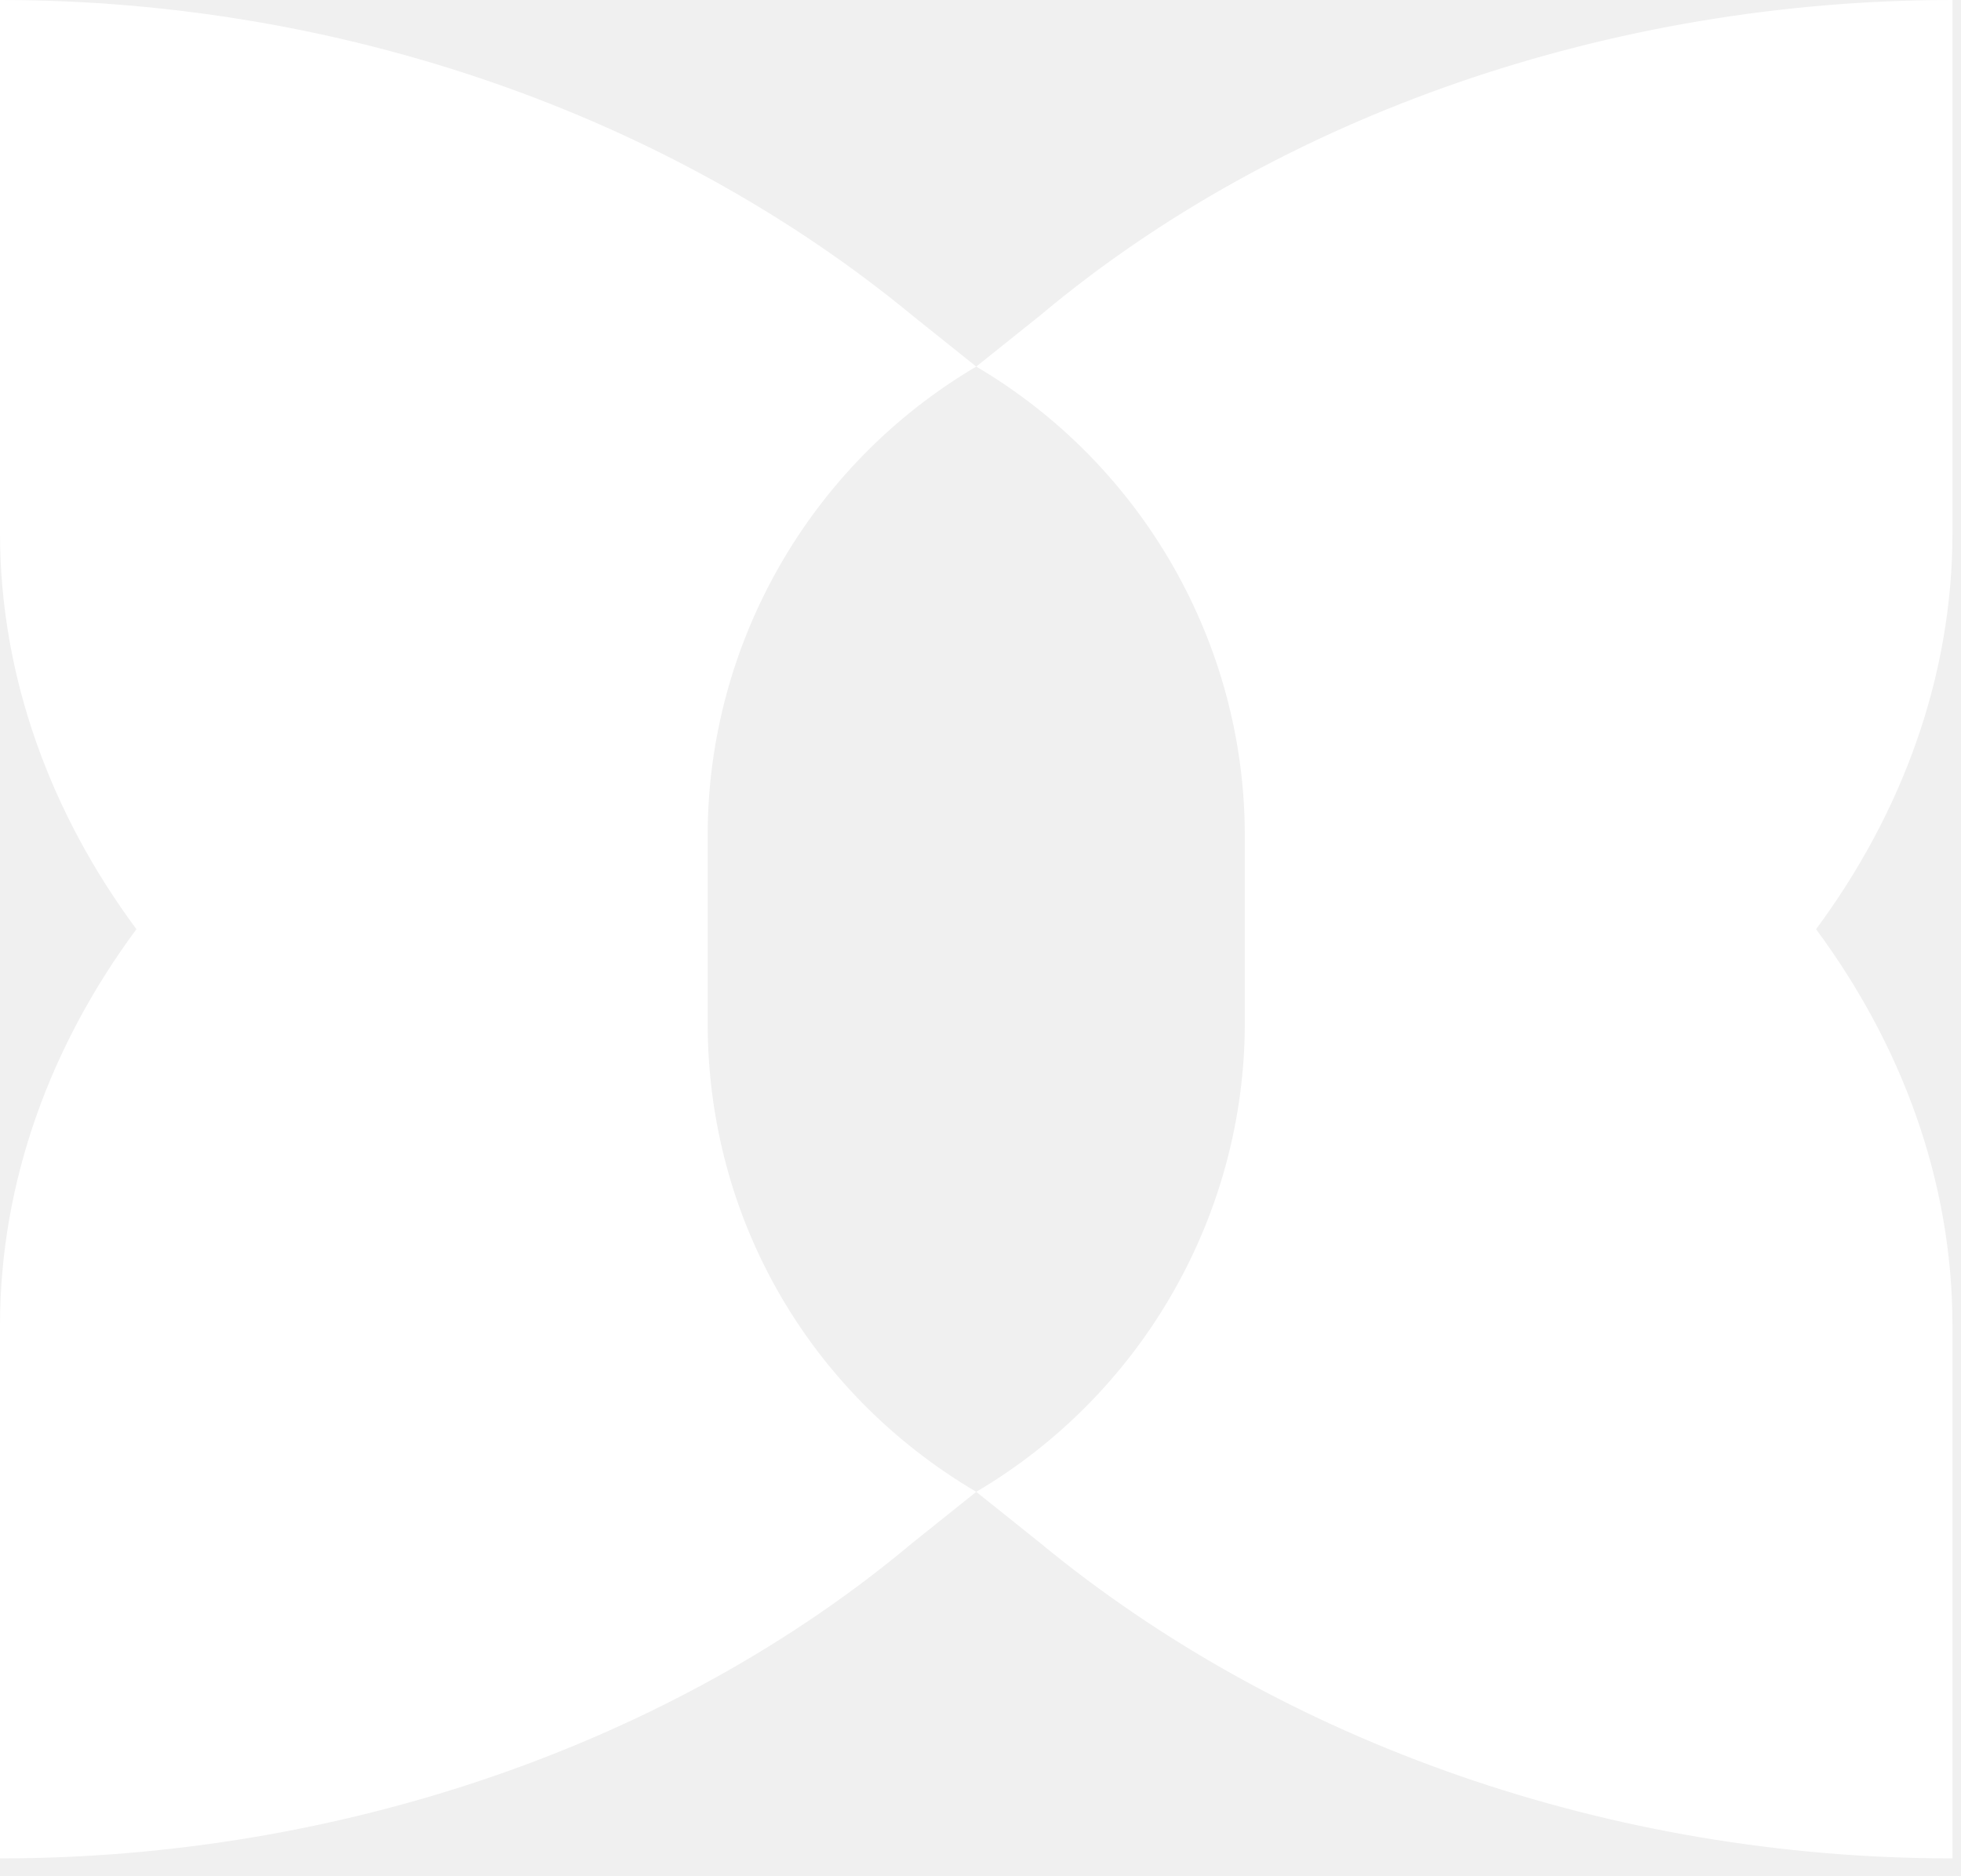
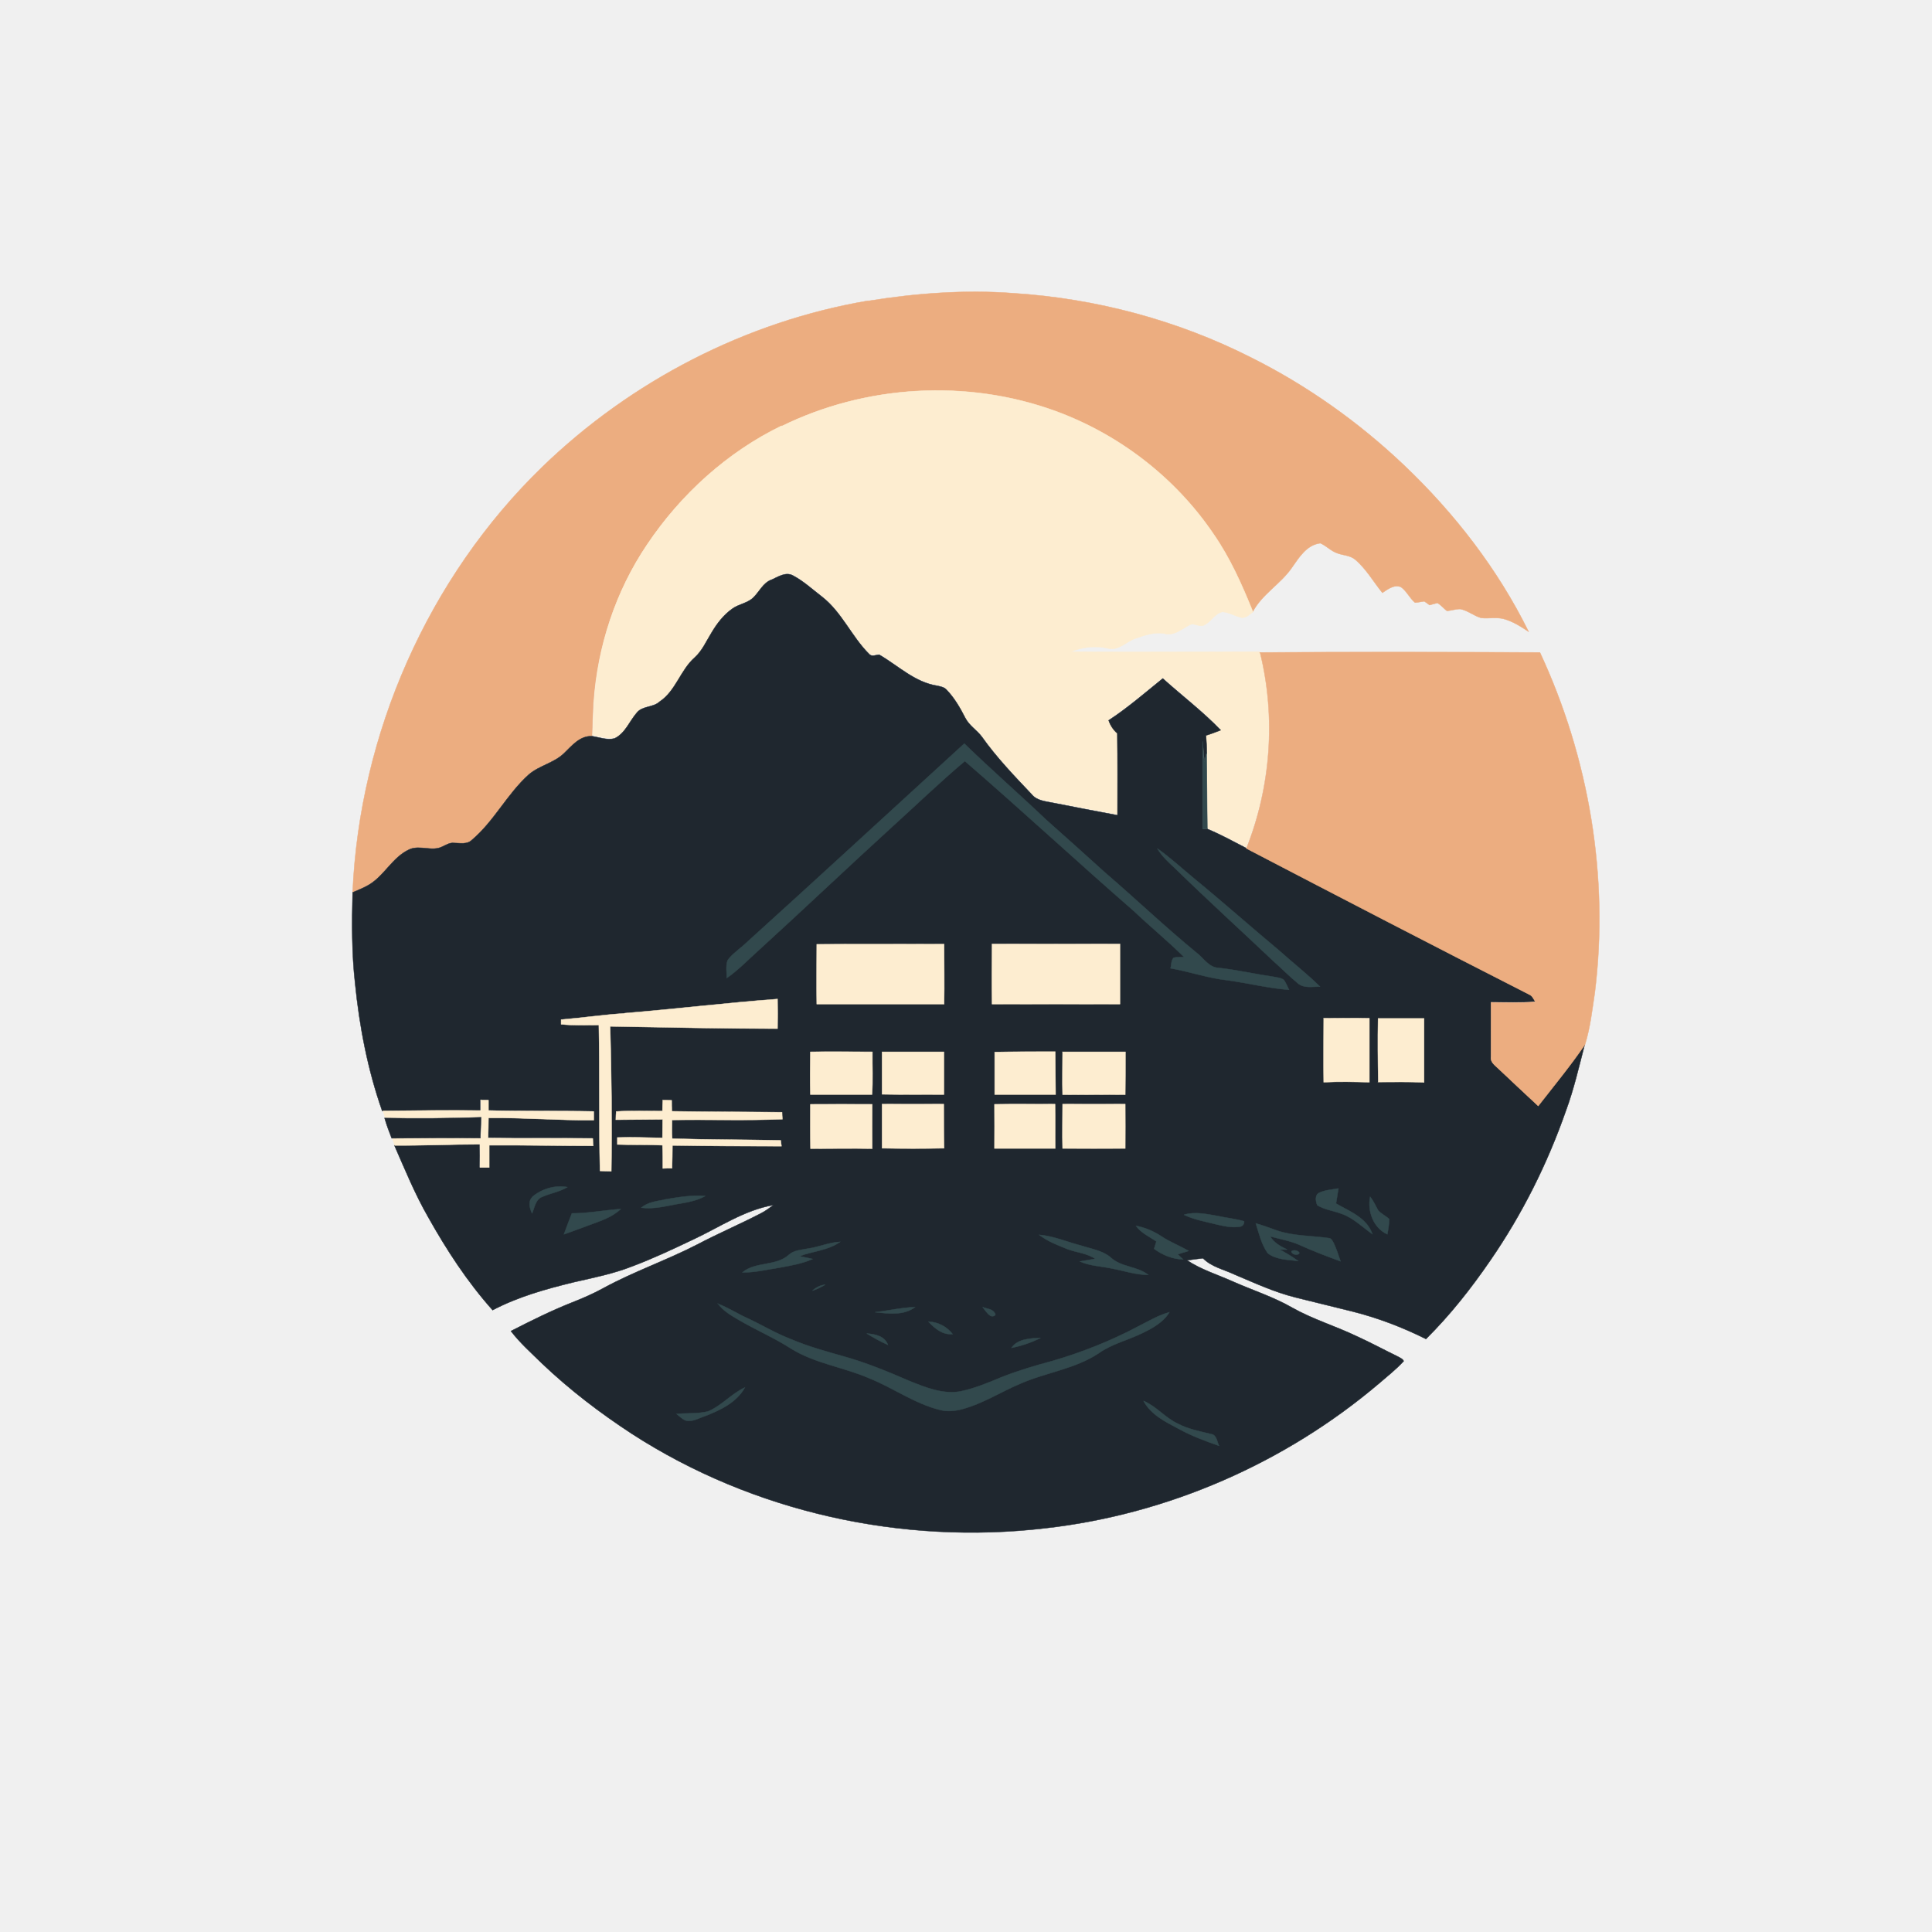
- <svg xmlns="http://www.w3.org/2000/svg" width="46" height="44" viewBox="0 0 46 44" fill="none">
-   <path d="M45.8 12.5V0C37.8 0 30 2.7 24.4 7.4L22.9 8.6L21.4 7.4C15.7 2.7 8 0 0 0V12.5C0 15.9 1.2 19.1 3.2 21.8C1.2 24.5 0 27.7 0 31.1V43.6C8 43.6 15.8 40.9 21.4 36.2L22.9 35C19 32.7 16.6 28.6 16.6 24V19.6C16.6 15.1 19 10.9 22.9 8.6C26.8 10.9 29.2 15.1 29.2 19.6V24C29.2 28.5 26.8 32.7 22.9 35L24.4 36.2C30.1 40.9 37.8 43.6 45.8 43.6V31.1C45.8 27.7 44.6 24.5 42.6 21.8C44.6 19.1 45.8 15.9 45.8 12.5Z" fill="white" />
+ <svg xmlns="http://www.w3.org/2000/svg" id="Layer_1" version="1.1" viewBox="0 0 1024 1024">
+   <defs>
+     <style>
+       .st0, .st1 {
+         fill: #32494d;
+         stroke: #32494d;
+       }
+ 
+       .st0, .st1, .st2, .st3, .st4 {
+         stroke-width: .2px;
+       }
+ 
+       .st1 {
+         display: none;
+       }
+ 
+       .st2 {
+         fill: #1f272f;
+         stroke: #1f272f;
+       }
+ 
+       .st3 {
+         fill: #fdedd0;
+         stroke: #fdedd0;
+       }
+ 
+       .st4 {
+         fill: #ecad80;
+         stroke: #ecad80;
+       }
+     </style>
+   </defs>
+   <path class="st1" d="M0,0h1024v1024H0V0Z" />
+   <path class="st4" d="M460.2,159.5c25.3-4.1,51.2-6,76.8-4.1,43.8,2.8,87.1,14.3,126.3,34.2,29.6,14.8,56.9,34.2,80.9,57,26.7,25.4,49.7,55.1,66,88.2-4.1-2.7-8.4-5.5-13.3-6.8-3.9-1-8,0-11.9-.5-3.9-1.1-7.1-4-11.1-4.7-2.4,0-4.6.8-7,1-1.7-1.3-3.1-3.1-5-4.2-1.4.3-2.8.7-4.2,1.1-.9-.7-1.9-1.4-2.8-2-1.6.2-3.2.6-4.9.7-2.9-2.4-4.4-6.1-7.5-8.3-3.7-1.4-6.9,1.2-9.8,3.1-4.8-5.9-8.6-12.7-14.4-17.6-2.7-2.3-6.4-2.2-9.5-3.4-3.3-1.1-5.8-3.9-9-5.3-7.3.9-11.3,7.6-15.1,13-6,8.7-15.8,14-20.8,23.5-5.8-14.4-12.2-28.6-21-41.4-20.2-29.8-50.1-52.9-83.9-65.1-46.8-17.1-100.4-13.9-145.1,8.2-28.8,14-53.3,36.3-71.1,62.8-16.7,24.7-26.2,54-28.3,83.6-.4,5.8-.4,11.7-.7,17.6-6.4-.2-10.6,5.2-14.9,9.1-5.4,5.1-13.1,6.4-18.6,11.2-11.5,10.4-18.4,24.9-30.3,34.8-2.5,2.5-6.1,1.6-9.3,1.5-2.3-.3-4.2,1-6.2,1.9-5.4,2.8-11.8-.9-17.3,1.4-9.4,4.2-13.7,14.8-22.8,19.5-2.4,1.3-5,2.4-7.5,3.4,3.7-84.2,40-166.7,100.5-225.4,47.1-45.6,108-77.1,172.7-88.1Z" />
+   <path class="st3" d="M414.1,226c44.6-22,98.3-25.2,145.1-8.2,33.8,12.3,63.7,35.3,83.9,65.1,8.9,12.8,15.2,27,21,41.4-1.7,1.4-3.5,3.1-5.8,3.1-3.5-.7-6.7-2.8-10.3-3.1-4.1.8-6,5.2-9.6,6.9-2.5,1.6-5.4-1.3-7.8,0-4.2,2.1-8.4,6.1-13.5,4.6-5.2-.9-10.4.9-15.3,2.6-5,1.7-9,6.8-14.8,5.2-6.5-1.5-13.2-.6-19.4,1.8,33.4.2,66.8.1,100.2,0,8.3,34.2,5.6,71-7.3,103.7-6.8-3.4-13.5-7.2-20.5-10.1-.2-13.5-.2-27.1-.4-40.6,0-3-.2-6-.4-9,2.6-.8,5.2-1.8,7.8-2.8-9.5-9.9-20.5-18.2-30.7-27.4-9.4,7.6-18.6,15.6-28.7,22.2.9,2.7,2.5,5.1,4.6,6.9.2,14.5,0,28.9.1,43.4-11.4-2.2-22.9-4.3-34.3-6.6-3.9-.8-8.4-1.1-11.1-4.4-9.3-9.8-18.7-19.5-26.5-30.6-2.7-3.6-6.8-6-8.8-10-2.8-5.4-5.8-10.7-10-15-1.2-1.3-3.1-1.7-4.7-2-11.9-1.8-20.8-10.6-30.9-16.5-1.8,0-4,1.3-5.4-.4-9.3-9.3-14.4-22.1-24.9-30.3-5.1-3.9-9.8-8.3-15.5-11.3-3.8-2-7.6.8-11.1,2.2-4.4,1.7-6.3,6.3-9.5,9.4-3.1,3.1-7.7,3.5-11.1,5.9-4.7,3.3-8.3,7.9-11.1,12.8-2.8,4.5-4.8,9.6-8.9,13.1-7.6,6.7-10,17.7-18.6,23.4-3.4,3.2-9.1,2-12.1,5.9-3.9,4.5-6.1,10.9-11.8,13.6-4,1-8-.6-11.9-1.2.3-5.9.4-11.7.7-17.6,2-29.7,11.6-58.9,28.3-83.6,17.8-26.5,42.3-48.8,71.1-62.8Z" />
+   <path class="st2" d="M409.1,307.2c3.4-1.5,7.3-4.2,11.1-2.2,5.7,3,10.4,7.4,15.5,11.3,10.5,8.2,15.6,21,24.9,30.3,1.4,1.7,3.6.5,5.4.4,10,5.8,18.9,14.7,30.9,16.5,1.7.4,3.5.7,4.7,2,4.2,4.3,7.3,9.7,10,15,2.1,4.1,6.2,6.5,8.8,10,7.8,11,17.2,20.8,26.5,30.6,2.7,3.3,7.2,3.6,11.1,4.4,11.4,2.3,22.8,4.4,34.3,6.6,0-14.4.1-28.9-.1-43.4-2.2-1.9-3.7-4.3-4.6-6.9,10.1-6.6,19.3-14.6,28.7-22.2,10.2,9.2,21.2,17.5,30.7,27.4-2.6,1-5.1,2-7.8,2.8.2,3,.4,6,.4,9-.4,1.6-.8,3.3-1.2,4.9-.4-3.6-.6-7.2-.9-10.8,0,15.5,0,31,0,46.5.8,0,1.7,0,2.5,0,7,2.9,13.7,6.6,20.5,10.1,49.9,25.9,99.8,51.9,149.9,77.4,1.7.7,2.4,2.5,3.3,3.9-7.8.7-15.7.3-23.5.3.2,9.7,0,19.3,0,29-.4,3,2.4,4.6,4.2,6.4,6.9,6.6,13.9,13.1,20.8,19.5,8.4-10.8,17.1-21.3,24.8-32.6-3.1,11.9-5.8,23.9-10.1,35.5-9.8,28-23.1,54.6-39.9,79-10.2,14.9-21.4,29.1-34.2,41.8-12.4-6.2-25.5-11.2-39-14.6-10-2.5-20-4.9-30-7.4-11.3-2.8-21.8-7.7-32.5-12.2-5.7-2.7-12.2-4-16.7-8.6-2.8.3-5.6.7-8.4,1.1,7.5,5,16.2,7.6,24.4,11.3,10.4,4.6,21.4,8.1,31.3,13.8,10.8,6.1,22.8,9.7,33.9,15,7.5,3.4,14.7,7.3,22.1,10.9,1.1.7,2.5,1.1,3.1,2.4-3.9,4.3-8.5,7.9-12.9,11.7-49.8,42.3-112.2,69.6-177.2,76.9-75.8,8.9-154.7-8.5-218.9-50-17-11.1-33.1-23.4-47.8-37.4-5.6-5.5-11.6-10.8-16.4-17.1,10.7-5.5,21.4-10.8,32.5-15.2,5.6-2.2,11.1-4.6,16.4-7.5,16.1-8.8,33.6-14.8,49.9-23.2,11-5.8,22.5-10.7,33.5-16.4,2.4-1.2,4.6-2.8,6.8-4.5-15.5,2.7-28.6,11.8-42.6,18.3-10.5,5-21.1,10-32,14.1-10.1,4-20.7,6.1-31.2,8.5-14.8,3.6-29.5,7.7-43,14.8-13.4-15-24.4-31.9-34.2-49.4-7-12.2-12.3-25.2-17.9-38,15.1.2,30.2-.5,45.2-.6,0,4.1.1,8.2,0,12.3,1.6,0,3.3,0,4.9,0,0-3.9,0-7.9,0-11.8,18.4-.2,36.7.3,55.1.3,0-1.3-.1-2.6-.2-3.9-18.5-.3-37,0-55.5-.2,0-3.6.2-7.1.2-10.7,18.6-.1,37.2,1.4,55.8,1.2,0-1.5,0-3.1,0-4.6-18.6-.4-37.2,0-55.8-.5,0-1.9,0-3.7,0-5.5-1.4,0-2.8,0-4.2,0,0,1.9,0,3.8,0,5.7-17.3-.2-34.6,0-51.9.2-7.7-21.9-12.1-44.8-14.4-67.8-1.8-16-1.7-32.1-1.3-48.1,2.5-1.1,5.1-2.1,7.5-3.4,9.1-4.7,13.3-15.3,22.8-19.5,5.6-2.3,11.9,1.4,17.3-1.4,2-.9,3.9-2.2,6.2-1.9,3.1,0,6.8.9,9.3-1.5,11.9-10,18.8-24.5,30.3-34.8,5.6-4.8,13.3-6.1,18.6-11.2,4.2-4,8.4-9.4,14.9-9.1,3.9.6,7.9,2.2,11.9,1.2,5.7-2.7,7.9-9.1,11.8-13.6,3-3.8,8.7-2.7,12.1-5.9,8.6-5.7,11-16.7,18.6-23.4,4-3.6,6.1-8.6,8.9-13.1,2.9-4.9,6.4-9.5,11.1-12.8,3.5-2.5,8.1-2.9,11.1-5.9,3.2-3.1,5.1-7.7,9.5-9.4Z" />
+   <path class="st4" d="M667.7,345.8c49.5-.3,99-.2,148.5,0,26,55.8,36.7,119,29.1,180.2-1.4,9.2-2.4,18.6-5.2,27.6-7.7,11.3-16.4,21.8-24.8,32.6-7-6.5-13.9-13-20.8-19.5-1.8-1.8-4.6-3.5-4.2-6.4-.1-9.7,0-19.3,0-29,7.8,0,15.7.4,23.5-.3-.9-1.4-1.6-3.2-3.3-3.9-50.1-25.5-100-51.4-149.9-77.4,13-32.7,15.7-69.5,7.3-103.7Z" />
+   <path class="st0" d="M637.4,392.9c.2,3.6.5,7.2.9,10.8.4-1.6.8-3.3,1.2-4.9.3,13.5.2,27.1.4,40.6-.8,0-1.7,0-2.5,0,0-15.5,0-31,0-46.5Z" />
+   <path class="st0" d="M392.9,502.1c39.6-35.8,78.8-72,118.2-108,14.2,13.8,29.1,26.8,43.4,40.4,10.4,9.2,20.8,18.6,31.1,27.9,16.3,14,31.9,28.9,48.5,42.5,3.8,2.8,6.6,8,11.9,8.1,9.7,1.1,19.3,3.3,28.9,4.7,1.9.4,4,.5,5.6,1.7,1.1,1.6,1.9,3.5,2.7,5.2-10.9-.8-21.5-3.5-32.3-5-10.4-1.1-20.3-4.6-30.5-6.4.6-1.8.2-4.2,1.7-5.6,1.8-.4,3.7-.3,5.5-.3-8.5-8.5-17.9-16.1-26.6-24.4-30.1-26.2-59.4-53.4-89.6-79.5-13.2,11.1-25.6,23.1-38.3,34.6-23.7,21.6-46.9,43.7-70.6,65.3-5.7,5.1-11,10.7-17.3,15.1,0-3.1-.6-6.3.4-9.3,1.9-2.9,4.9-4.9,7.4-7.2Z" />
+   <path class="st0" d="M613.5,449.8c7.1,5,13.4,10.9,20.1,16.4,15,12.3,29.6,25.3,44.5,37.7,7.1,6.4,14.7,12.3,21.5,19-3.9,0-8.5,1.1-11.8-1.8-4.5-3.7-8.6-7.9-13-11.8-17.1-16.2-34.6-32.1-51.5-48.6-3.6-3.4-7.4-6.7-9.9-11Z" />
+   <path class="st3" d="M432.9,500.5c22.5-.2,45,0,67.5-.1,0,10.6.2,21.2,0,31.8-22.5,0-45,0-67.5,0-.2-10.6,0-21.1,0-31.7Z" />
+   <path class="st3" d="M525.8,500.3c22.6.1,45.2,0,67.8,0,0,10.6,0,21.3,0,31.9-22.6,0-45.2-.1-67.8,0-.2-10.6-.1-21.3,0-31.9Z" />
+   <path class="st3" d="M331.1,537c27-2.2,54-5.5,81-7.5.1,5.2.1,10.5,0,15.7-29.6,0-59.1-.7-88.7-1.2.7,25.6,1,51.2.6,76.8-2,0-4-.1-6-.2-.6-25.8-.1-51.6-.6-77.3-6.7,0-13.4.3-20-.4,0-.6,0-1.9,0-2.5,11.2-.9,22.4-2.6,33.6-3.3Z" />
+   <path class="st3" d="M701.5,539.7c8.1,0,16.2-.2,24.3,0,0,11.3,0,22.6,0,33.9-8.1-.2-16.1-.4-24.2,0-.2-11.3,0-22.5,0-33.8Z" />
+   <path class="st3" d="M730.5,573.4c-.2-11.2-.3-22.4-.1-33.6,8.1,0,16.2,0,24.4,0,0,11.3,0,22.6,0,33.9-8.1-.4-16.2-.2-24.4-.2Z" />
+   <path class="st3" d="M429.5,557.5c11-.2,21.9,0,32.9,0-.1,7.5.3,15.1-.2,22.6-10.9,0-21.8,0-32.7,0-.2-7.5-.1-15,0-22.5Z" />
+   <path class="st3" d="M467.5,557.5c10.9,0,21.9,0,32.8,0,0,7.5,0,15.1,0,22.6-10.9,0-21.8.1-32.8-.1,0-7.5,0-15,0-22.5Z" />
+   <path class="st3" d="M527.2,557.6c10.7-.2,21.4-.2,32.1-.2,0,7.6.2,15.2.2,22.7-10.8,0-21.5,0-32.3,0,0-7.5,0-15,0-22.5Z" />
+   <path class="st3" d="M563.1,557.5c11.1,0,22.3,0,33.4,0,0,7.6,0,15.1-.1,22.7-11.1-.1-22.1.1-33.2,0-.2-7.5,0-15,0-22.6Z" />
+   <path class="st3" d="M254.7,583.1c1.4,0,2.8,0,4.2,0,0,1.8,0,3.7,0,5.5,18.6.5,37.2.1,55.8.5,0,1.5,0,3.1,0,4.6-18.6.2-37.2-1.4-55.8-1.2,0,3.6-.1,7.1-.2,10.7,18.5.3,37,0,55.5.2,0,1.3.1,2.6.2,3.9-18.4,0-36.7-.4-55.1-.3,0,3.9,0,7.8,0,11.8-1.6,0-3.3,0-4.9,0,.1-4.1,0-8.2,0-12.3-15.1,0-30.2.7-45.2.6-.4-1.3-.9-2.6-1.3-3.9,15.6,0,31.3-.3,47-.1.2-3.7.3-7.3.4-11-17.1.6-34.1.7-51.2.4-.3-1.2-.7-2.5-1.1-3.7,17.3-.2,34.6-.4,51.9-.2,0-1.9,0-3.8,0-5.7Z" />
+   <path class="st3" d="M351.4,583.1c1.5,0,3.1,0,4.6.1,0,1.9,0,3.9.1,5.8,19.4.3,38.9.3,58.4.5,0,1.2.1,2.5.2,3.7-19.5.8-39,.1-58.5.4,0,3.3-.2,6.6.1,9.9,19.1.6,38.3.5,57.5.9.1,1,.3,2.1.4,3.1-19.3,0-38.5-.1-57.8-.4,0,4-.1,8.1-.2,12.1-1.6,0-3.3,0-4.9.1,0-4.1,0-8.2-.2-12.3-7.9-.4-15.9-.1-23.9-.4,0-1.2,0-2.5,0-3.7,8-.3,15.9.1,23.9.2,0-3.3.1-6.5.1-9.8-8.3,0-16.6.2-24.8.2,0-1.5.1-3,.2-4.4,8.2-.5,16.4-.2,24.5-.2,0-2,.1-3.9.2-5.9Z" />
+   <path class="st3" d="M429.6,585.3c10.9-.1,21.8,0,32.7,0,0,7.8-.1,15.7,0,23.5-10.9-.2-21.8,0-32.7,0-.2-7.8-.1-15.6-.1-23.4Z" />
+   <path class="st3" d="M467.5,585.2c10.9.1,21.8,0,32.7,0,0,7.8,0,15.6.2,23.4-11,.2-21.9.2-32.9,0,0-7.8,0-15.6,0-23.4Z" />
+   <path class="st3" d="M527.1,585.3c10.7-.2,21.4,0,32.1-.1.2,7.8,0,15.6.1,23.5-10.7,0-21.5,0-32.2,0,0-7.8.1-15.6,0-23.3Z" />
+   <path class="st3" d="M563.2,585.2c11,0,22.1.1,33.2,0,.1,7.8,0,15.7,0,23.5-11.1,0-22.1.1-33.2,0-.2-7.8,0-15.6,0-23.4Z" />
+   <path class="st2" d="M203.8,592.6c17.1.3,34.1.2,51.2-.4-.1,3.7-.3,7.4-.4,11-15.6-.2-31.3,0-47,.1-1.4-3.5-2.7-7.1-3.8-10.8Z" />
+   <path class="st0" d="M282.3,634.2c5-4.1,11.9-6.2,18.4-5-4.1,2.5-8.9,3.2-13.2,5.1-3.7,1.3-4.1,5.7-5.5,8.8-1.3-2.8-2.3-6.5.4-8.9Z" />
+   <path class="st0" d="M699.2,632.2c3.2-1.5,6.8-1.7,10.2-2.3-.4,2.7-.9,5.3-1.3,8,7.3,4.2,16.3,7.5,19.3,16.2-5.4-3.8-10.1-8.6-16.4-10.8-4.2-1.6-8.9-2.1-12.8-4.5-.9-2-1.4-5.5,1-6.6Z" />
+   <path class="st0" d="M352,635.8c7.2-1.2,14.5-2.5,21.8-1.9-3.7,2.1-7.9,3.1-12.1,3.8-7.2,1.1-14.4,3.4-21.8,2.4,3.4-2.9,7.9-3.4,12.1-4.2Z" />
+   <path class="st0" d="M726.2,634.3c1.8,2.2,2.9,4.9,4.3,7.3,1.7,1.8,4,2.9,5.8,4.5,0,2.7-.5,5.4-1,8.1-7.4-3.4-10.6-12.2-9.1-19.9Z" />
+   <path class="st0" d="M303.1,643.1c8.7,0,17.3-1.7,25.9-2.3-4.5,4.3-10.4,6.2-16.1,8.3-4.7,1.7-9.3,3.5-14,5.1,1.3-3.7,2.8-7.4,4.2-11.1Z" />
+   <path class="st0" d="M627.7,643.8c5.8-1.7,11.9-.3,17.7.7,4.6,1,9.4,1.5,14,2.8.2,1.6-1,2.8-2.5,2.9-4.3.6-8.6-.4-12.8-1.4-5.5-1.4-11.3-2.4-16.5-4.9Z" />
+   <path class="st0" d="M665.5,648.4c3.8,1,7.5,2.5,11.3,3.8,8.8,3,18.2,2.7,27.3,4,1.7,0,2.2,1.7,2.9,2.9,1.4,3,2.4,6.2,3.5,9.4-7.4-2.7-14.8-5.5-22-8.8-4.9-2.1-10.2-3-15.3-4.4,2,3.4,5.5,5.3,9,7h-4c3.4,1.7,6.7,3.8,9.8,6-5.4-.6-11.6-.6-16.1-4.1-3.3-4.7-4.6-10.4-6.3-15.8Z" />
+   <path class="st0" d="M602,649.7c4.9.9,9.5,2.9,13.6,5.6,4.5,3,9.7,5,14.4,7.7-2,.6-3.9,1.2-5.8,1.8,1,.9,1.9,1.8,2.9,2.7-5.6-.1-10.9-2.3-15.4-5.6.4-1.3.8-2.6,1.2-3.9-3.7-2.6-8.2-4.5-10.8-8.3Z" />
+   <path class="st0" d="M550.9,654.5c7.8.7,15,3.9,22.5,5.8,5.1,1.7,10.9,2.5,15.2,6.1,5.5,5.3,14,4.6,20,9.3-6.6,0-13-2.2-19.4-3.4-5.6-1.2-11.5-1.3-16.8-3.7,2.7-.5,5.4-.9,8.1-1.4-4.4-3-9.8-3.3-14.6-5.1-5.2-2.1-10.6-4.1-15.1-7.6Z" />
+   <path class="st0" d="M428.1,661.8c5.8-.8,11.3-3.3,17.2-3.6-6.4,4.6-14.5,4.9-21.6,7.6,2.4.5,4.7,1,7,1.5-5.6,2.5-11.7,3.5-17.7,4.6-6.5,1-12.9,2.6-19.5,2.5,7-5.9,17.9-3.1,24.7-9.4,2.7-2.4,6.5-2.5,9.9-3.2Z" />
+   <path class="st0" d="M684.5,663.2c1.2-.9,3.4-.5,4.2.8-.4,1.8-4.4.9-4.2-.8Z" />
+   <path class="st0" d="M430.6,684.1c1.9-1.8,4.2-2.9,6.8-3.2-2.1,1.3-4.4,2.4-6.8,3.2Z" />
+   <path class="st0" d="M380.4,691c5.5,2,10.4,5.3,15.8,7.7,7.5,3.5,14.6,7.8,22.3,10.8,9.5,4.1,19.4,6.8,29.3,9.6,11.7,3.3,23,8,34.1,12.8,8.5,3.4,17.6,7.2,27,5.6,7.6-1.6,14.9-4.6,22-7.6,8.7-3.4,17.6-6.1,26.7-8.5,15.8-4.6,31.2-10.7,45.7-18.4,5.4-2.7,10.6-5.9,16.5-7.5-3.2,5.3-8.8,8.4-14.2,11-7.6,3.8-16.2,5.7-23.2,10.7-12.6,8.4-28.1,10.2-41.7,16.2-10.2,4.3-19.7,10.5-30.5,13.4-3.9,1.1-8,1.5-11.9.5-13.5-3.3-24.8-11.7-37.6-16.8-13.5-5.9-28.7-7.8-41.4-15.7-8.7-5.6-18.2-9.7-27.2-14.9-4.2-2.5-8.7-4.9-11.6-9Z" />
+   <path class="st0" d="M463.8,695.5c7.1-.8,14.1-2.5,21.2-2.7-6.1,4.6-14.2,3.4-21.2,2.7Z" />
+   <path class="st0" d="M520.8,692.8c2.2.9,5.2.9,6.5,3.2,1.1,1.6-1.7,2-2.5,1.3-1.7-1.2-2.7-2.9-4-4.5Z" />
+   <path class="st0" d="M492.1,700.5c5.1.2,9.7,2.6,12.8,6.6-5.3.5-9.5-3-12.8-6.6Z" />
+   <path class="st0" d="M459.4,706.8c4.4.3,9.5,1.3,11.2,6-3.9-1.7-7.6-3.8-11.2-6Z" />
+   <path class="st0" d="M536.1,714.4c3.4-4.9,10-5,15.4-5.3-4.8,2.5-10,4.2-15.4,5.3Z" />
+   <path class="st0" d="M375.2,748.1c7.3-3,12.4-9.4,19.6-12.7-4.4,8-13.2,12.1-21.3,15.2-3.3,1.1-6.7,3.3-10.3,2.2-1.8-.8-3.1-2.2-4.6-3.4,5.5-.5,11.2,0,16.6-1.3Z" />
+   <path class="st0" d="M606.1,742.5c6.8,2.9,11.5,9,18.2,12.1,5.5,2.9,11.6,4,17.6,5.5,3,.4,3.1,4,4.2,6.2-7.2-2.5-14.5-5.2-21.2-8.9-7-3.7-14.9-7.5-18.8-14.9Z" />
</svg>
